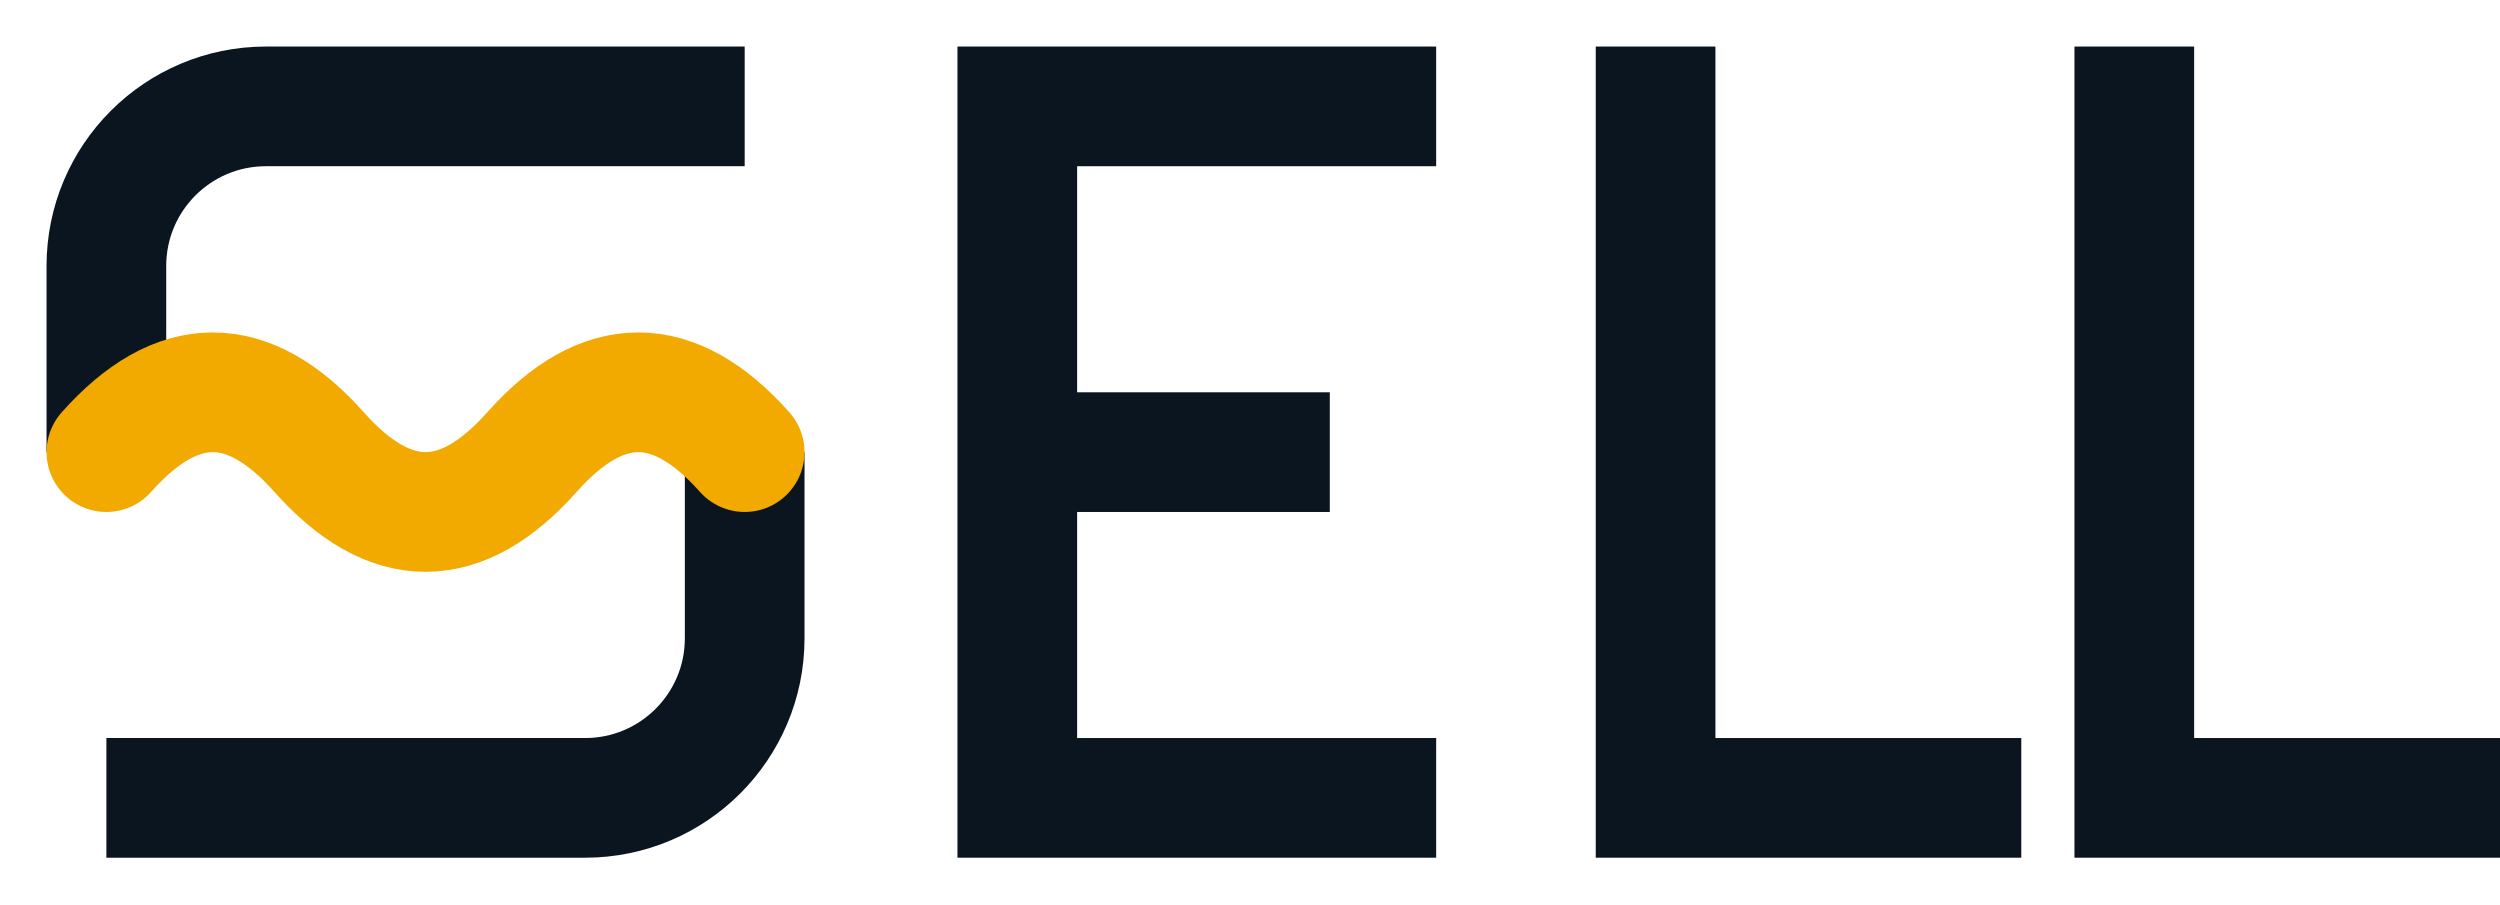
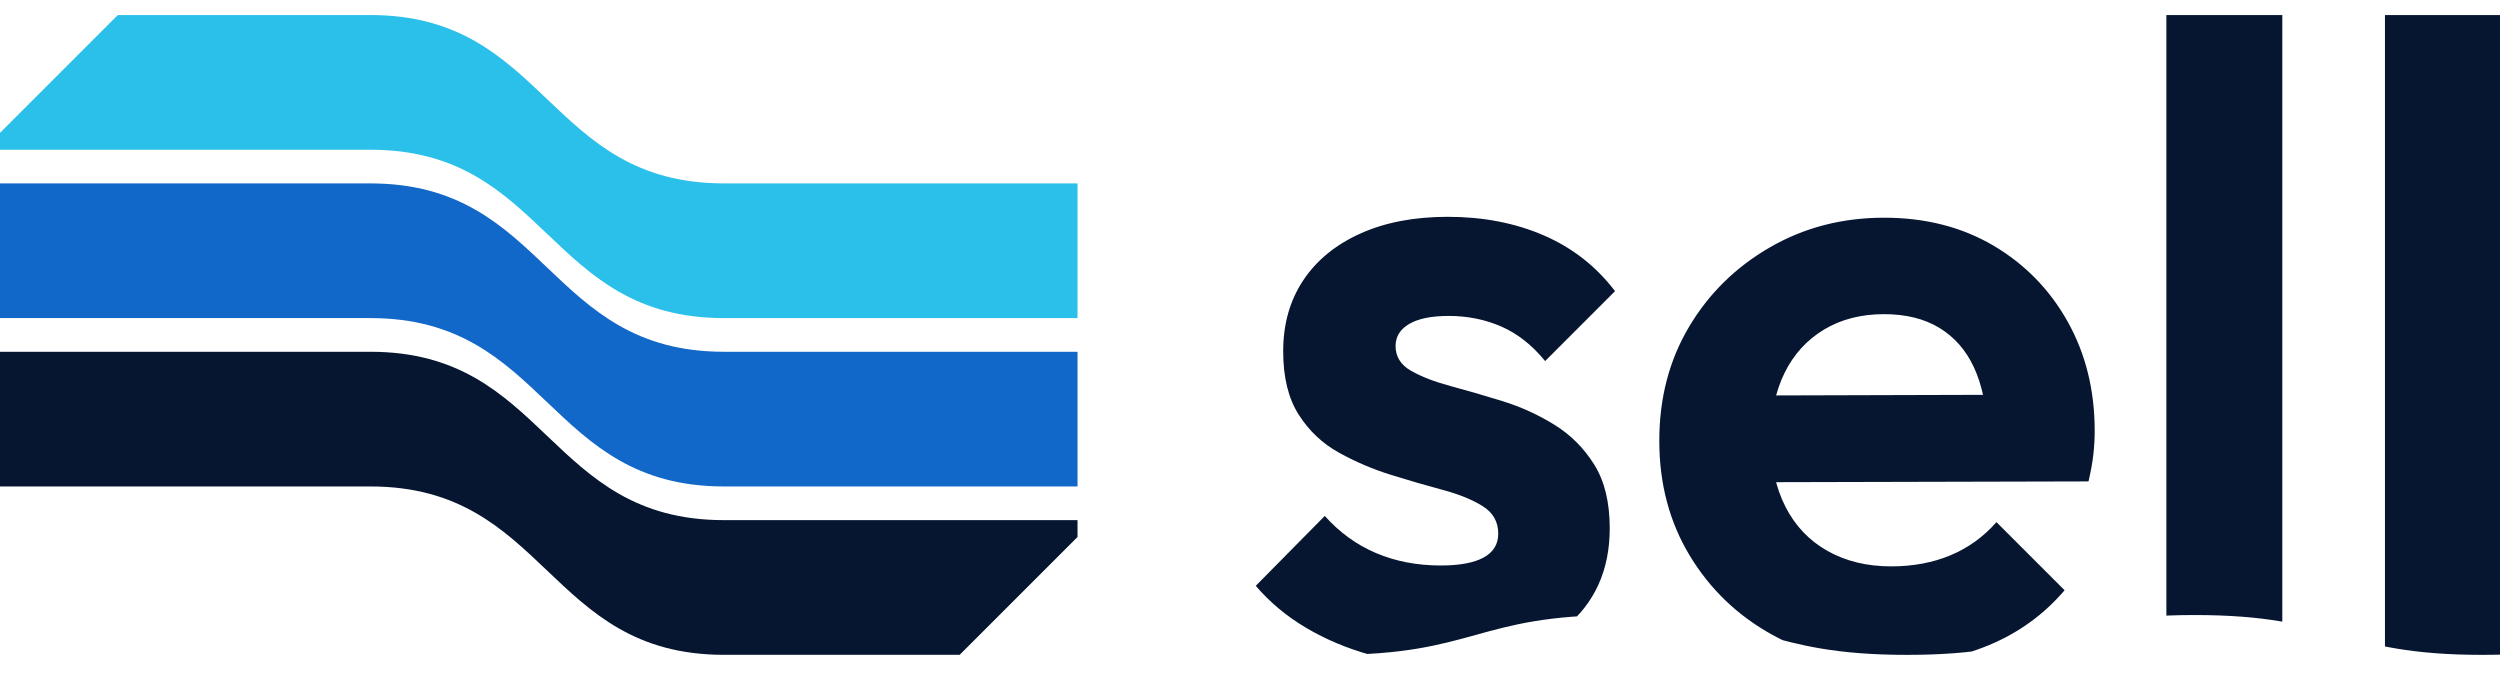
- <svg xmlns="http://www.w3.org/2000/svg" viewBox="4 3 94 34" fill="none">
-   <g stroke="#0a1520" stroke-width="4.5">
-     <path d="M32 7 H14 A6 6 0 0 0 8 13 V20" stroke-linejoin="round" />
-     <path d="M32 20 V27 A6 6 0 0 1 26 33 H8" stroke-linejoin="round" />
-     <path d="M58 7 H42.25 V33 H58" />
-     <path d="M42 20 H54" />
-     <path d="M66.25 4.75 V33 H80" />
-     <path d="M84.25 4.75 V33 H98" />
+ <svg xmlns="http://www.w3.org/2000/svg" viewBox="0 0 113 31">
+   <defs>
+     <clipPath id="w">
+       <path d="M-9 -2H69V27.8C62.5 27.8 62.5 29.6 56 29.6S49.5 27.8 43 27.8 36.5 29.6 30 29.6 23.5 27.8 17 27.8 10.5 29.6 4 29.6-2.5 27.8-9 27.8Z" />
+     </clipPath>
+   </defs>
+   <g transform="translate(0 .68) scale(.761)">
+     <path d="M0 7 L7 0 H22 C32.5 0 32.5 10 43 10 H64 V18 H43 C32.5 18 32.5 8 22 8 H0 Z" fill="#2ac0ea" />
+     <path d="M0 10 H22 C32.5 10 32.5 20 43 20 H64 V28 H43 C32.5 28 32.5 18 22 18 H0 Z" fill="#1268c9" />
+     <path d="M0 20 H22 C32.5 20 32.5 30 43 30 H64 V31 L57 38 H43 C32.5 38 32.5 28 22 28 H0 Z" fill="#061631" />
  </g>
-   <path d="M8 20 Q12 15.5 16 20 T24 20 T32 20" stroke="#f2a900" stroke-width="4.5" stroke-linecap="round" stroke-linejoin="round" />
+   <path d="M8.96 30.04Q7.32 30.04 5.74 29.6Q4.16 29.16 2.84 28.38Q1.52 27.6 .56 26.48L3.68 23.32Q4.68 24.44 6 25Q7.32 25.56 8.92 25.56Q10.2 25.56 10.86 25.2Q11.52 24.84 11.52 24.12Q11.52 23.32 10.82 22.88Q10.12 22.44 9 22.14Q7.88 21.84 6.66 21.46Q5.44 21.08 4.32 20.46Q3.2 19.84 2.5 18.74Q1.8 17.64 1.8 15.88Q1.8 14.04 2.7 12.68Q3.6 11.32 5.28 10.56Q6.96 9.8 9.24 9.8Q11.64 9.8 13.58 10.64Q15.52 11.48 16.8 13.16L13.64 16.32Q12.76 15.24 11.66 14.76Q10.56 14.28 9.28 14.28Q8.12 14.28 7.5 14.64Q6.88 15 6.88 15.64Q6.88 16.36 7.58 16.76Q8.28 17.16 9.4 17.46Q10.52 17.76 11.74 18.14Q12.96 18.52 14.06 19.2Q15.16 19.88 15.86 21Q16.56 22.12 16.56 23.88Q16.56 26.72 14.52 28.38Q12.48 30.04 8.96 30.04ZM29.32 30Q26.28 30 23.92 28.7Q21.56 27.4 20.18 25.12Q18.8 22.84 18.8 19.92Q18.8 17.04 20.14 14.78Q21.48 12.52 23.8 11.18Q26.12 9.84 28.96 9.84Q31.76 9.84 33.9 11.1Q36.04 12.36 37.26 14.54Q38.48 16.72 38.48 19.48Q38.48 20 38.42 20.54Q38.36 21.08 38.2 21.76L21.96 21.8V17.88L35.76 17.84L33.64 19.48Q33.56 17.76 33.02 16.6Q32.48 15.44 31.46 14.82Q30.44 14.2 28.96 14.2Q27.4 14.2 26.24 14.9Q25.08 15.6 24.46 16.86Q23.84 18.12 23.84 19.84Q23.84 21.6 24.5 22.9Q25.16 24.2 26.4 24.9Q27.64 25.6 29.28 25.6Q30.76 25.6 31.96 25.1Q33.16 24.6 34.04 23.6L37.12 26.68Q35.72 28.32 33.7 29.16Q31.68 30 29.32 30ZM46.96 29.6H41.72V.68H46.96V29.6ZM56.84 29.6H51.6V.68H56.84V29.6Z" transform="translate(56.2 0)" clip-path="url(#w)" fill="#061631" />
</svg>
